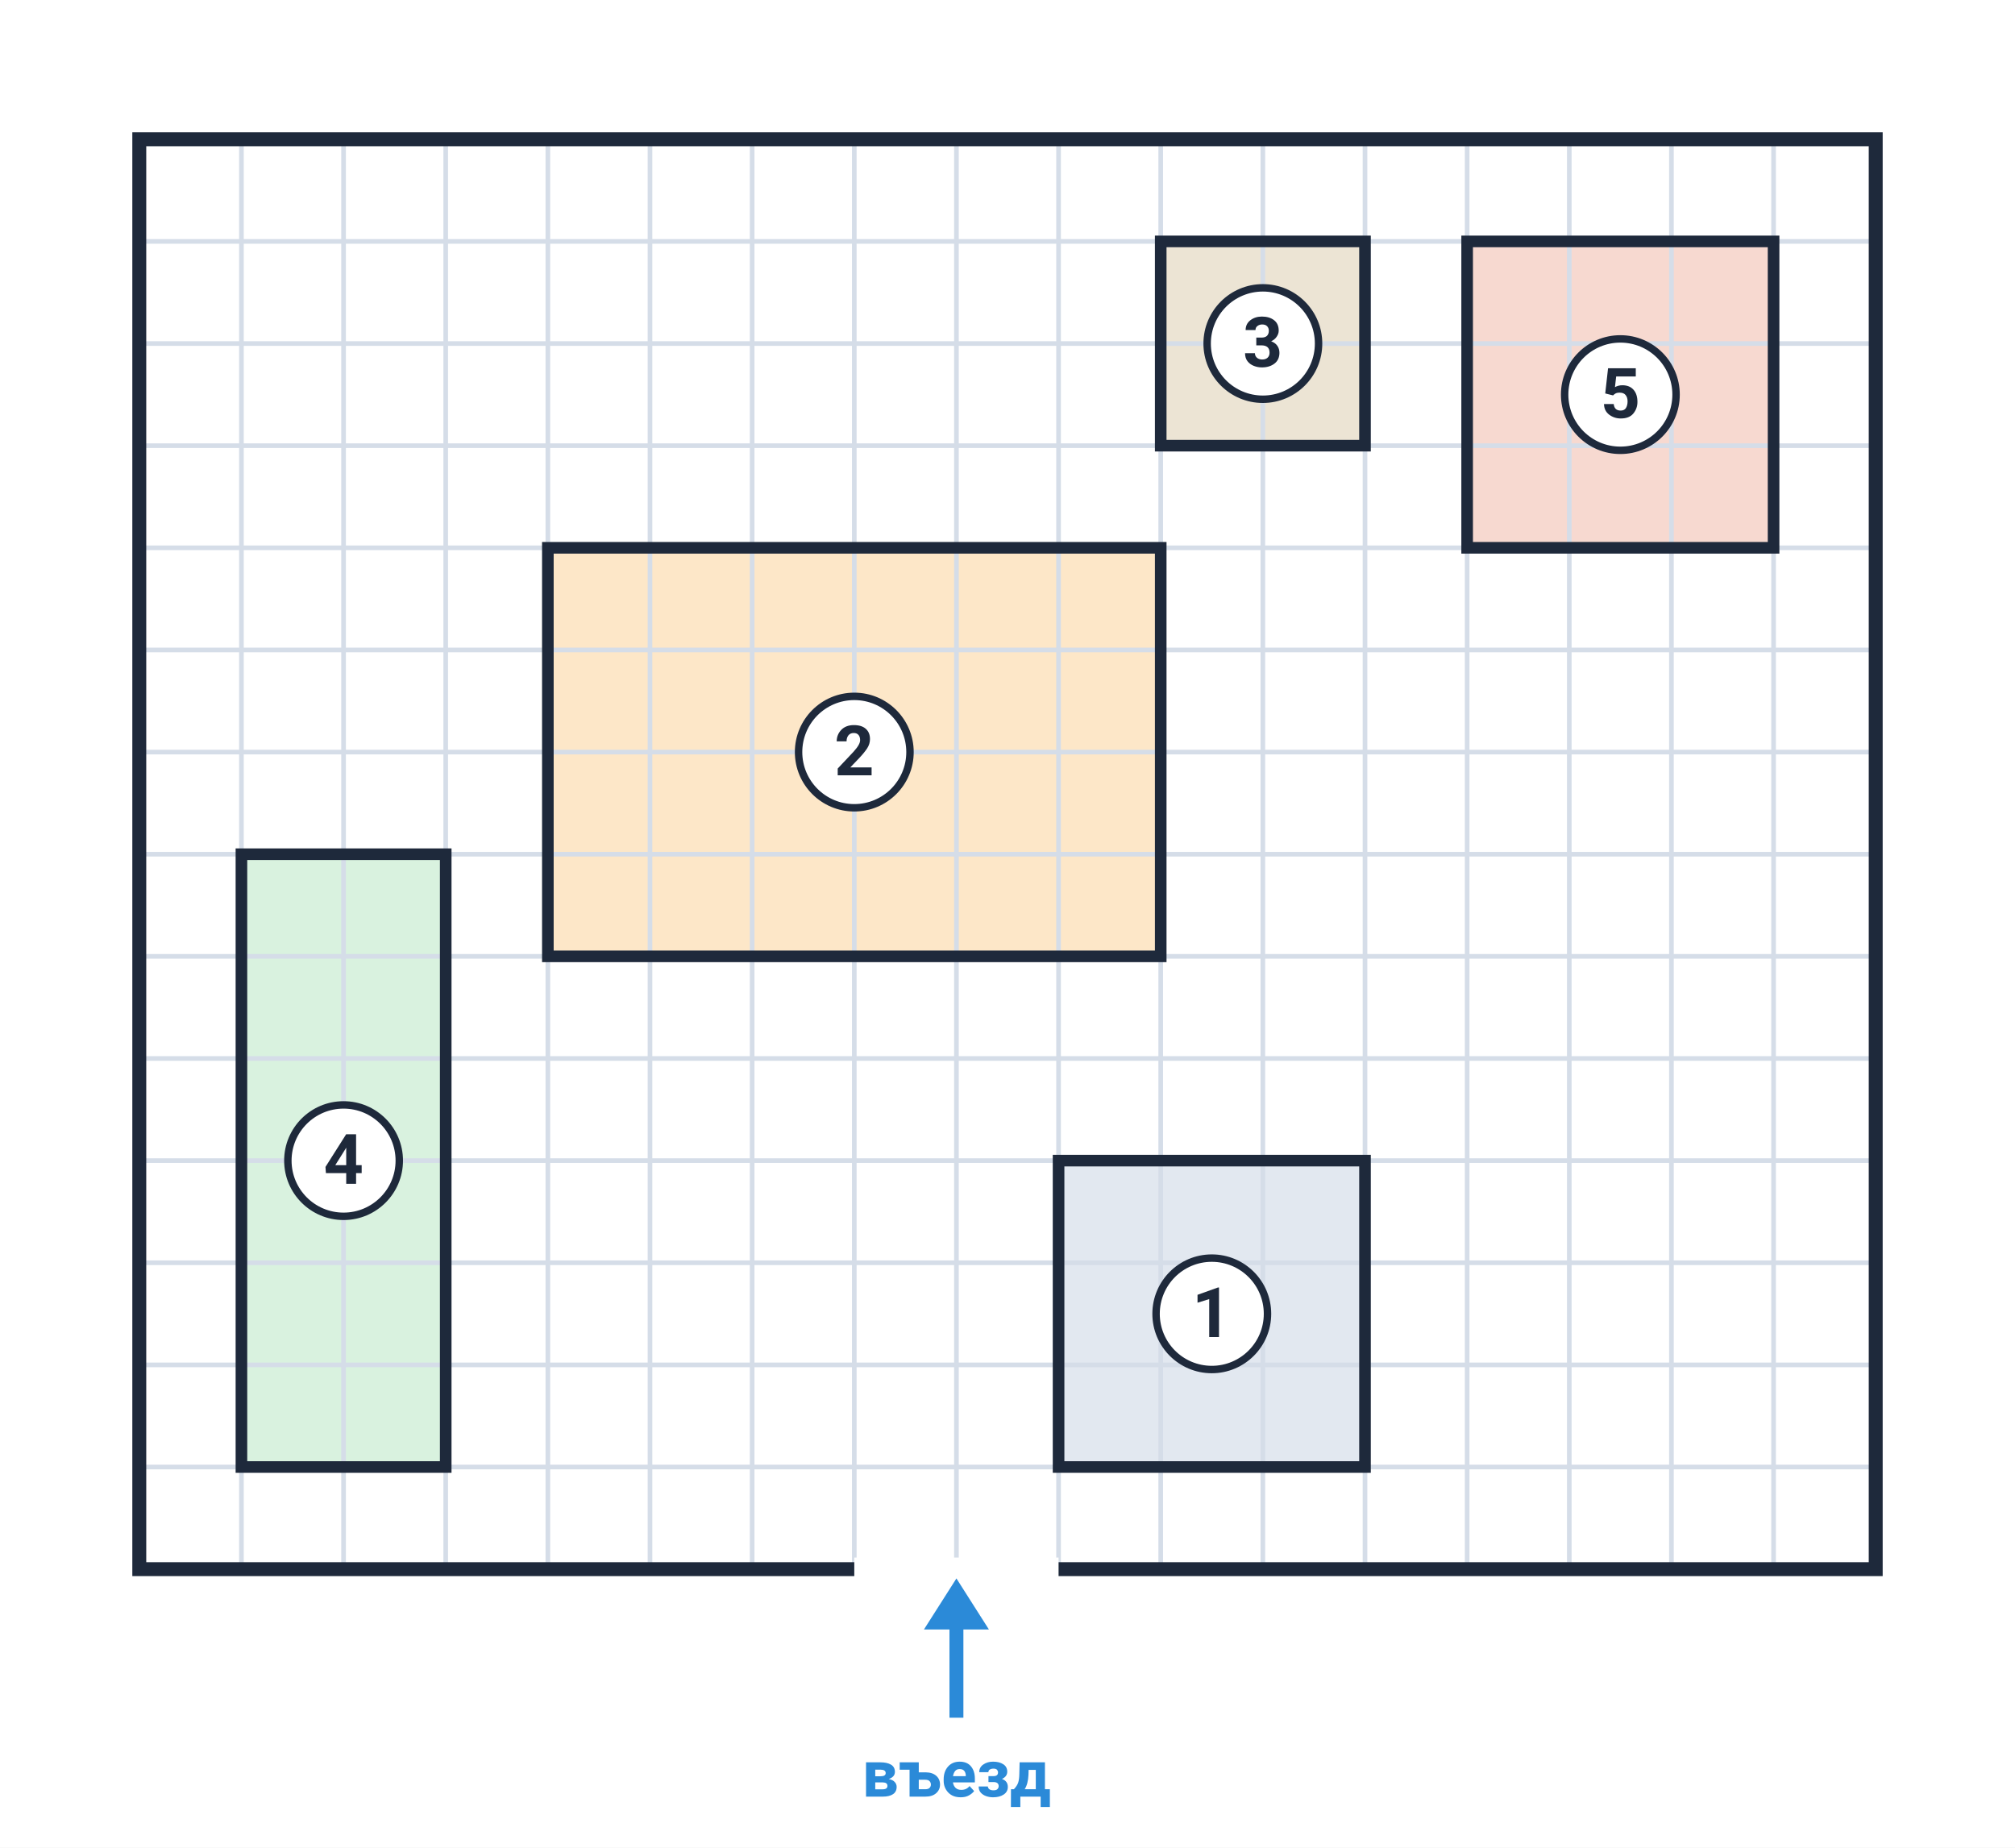
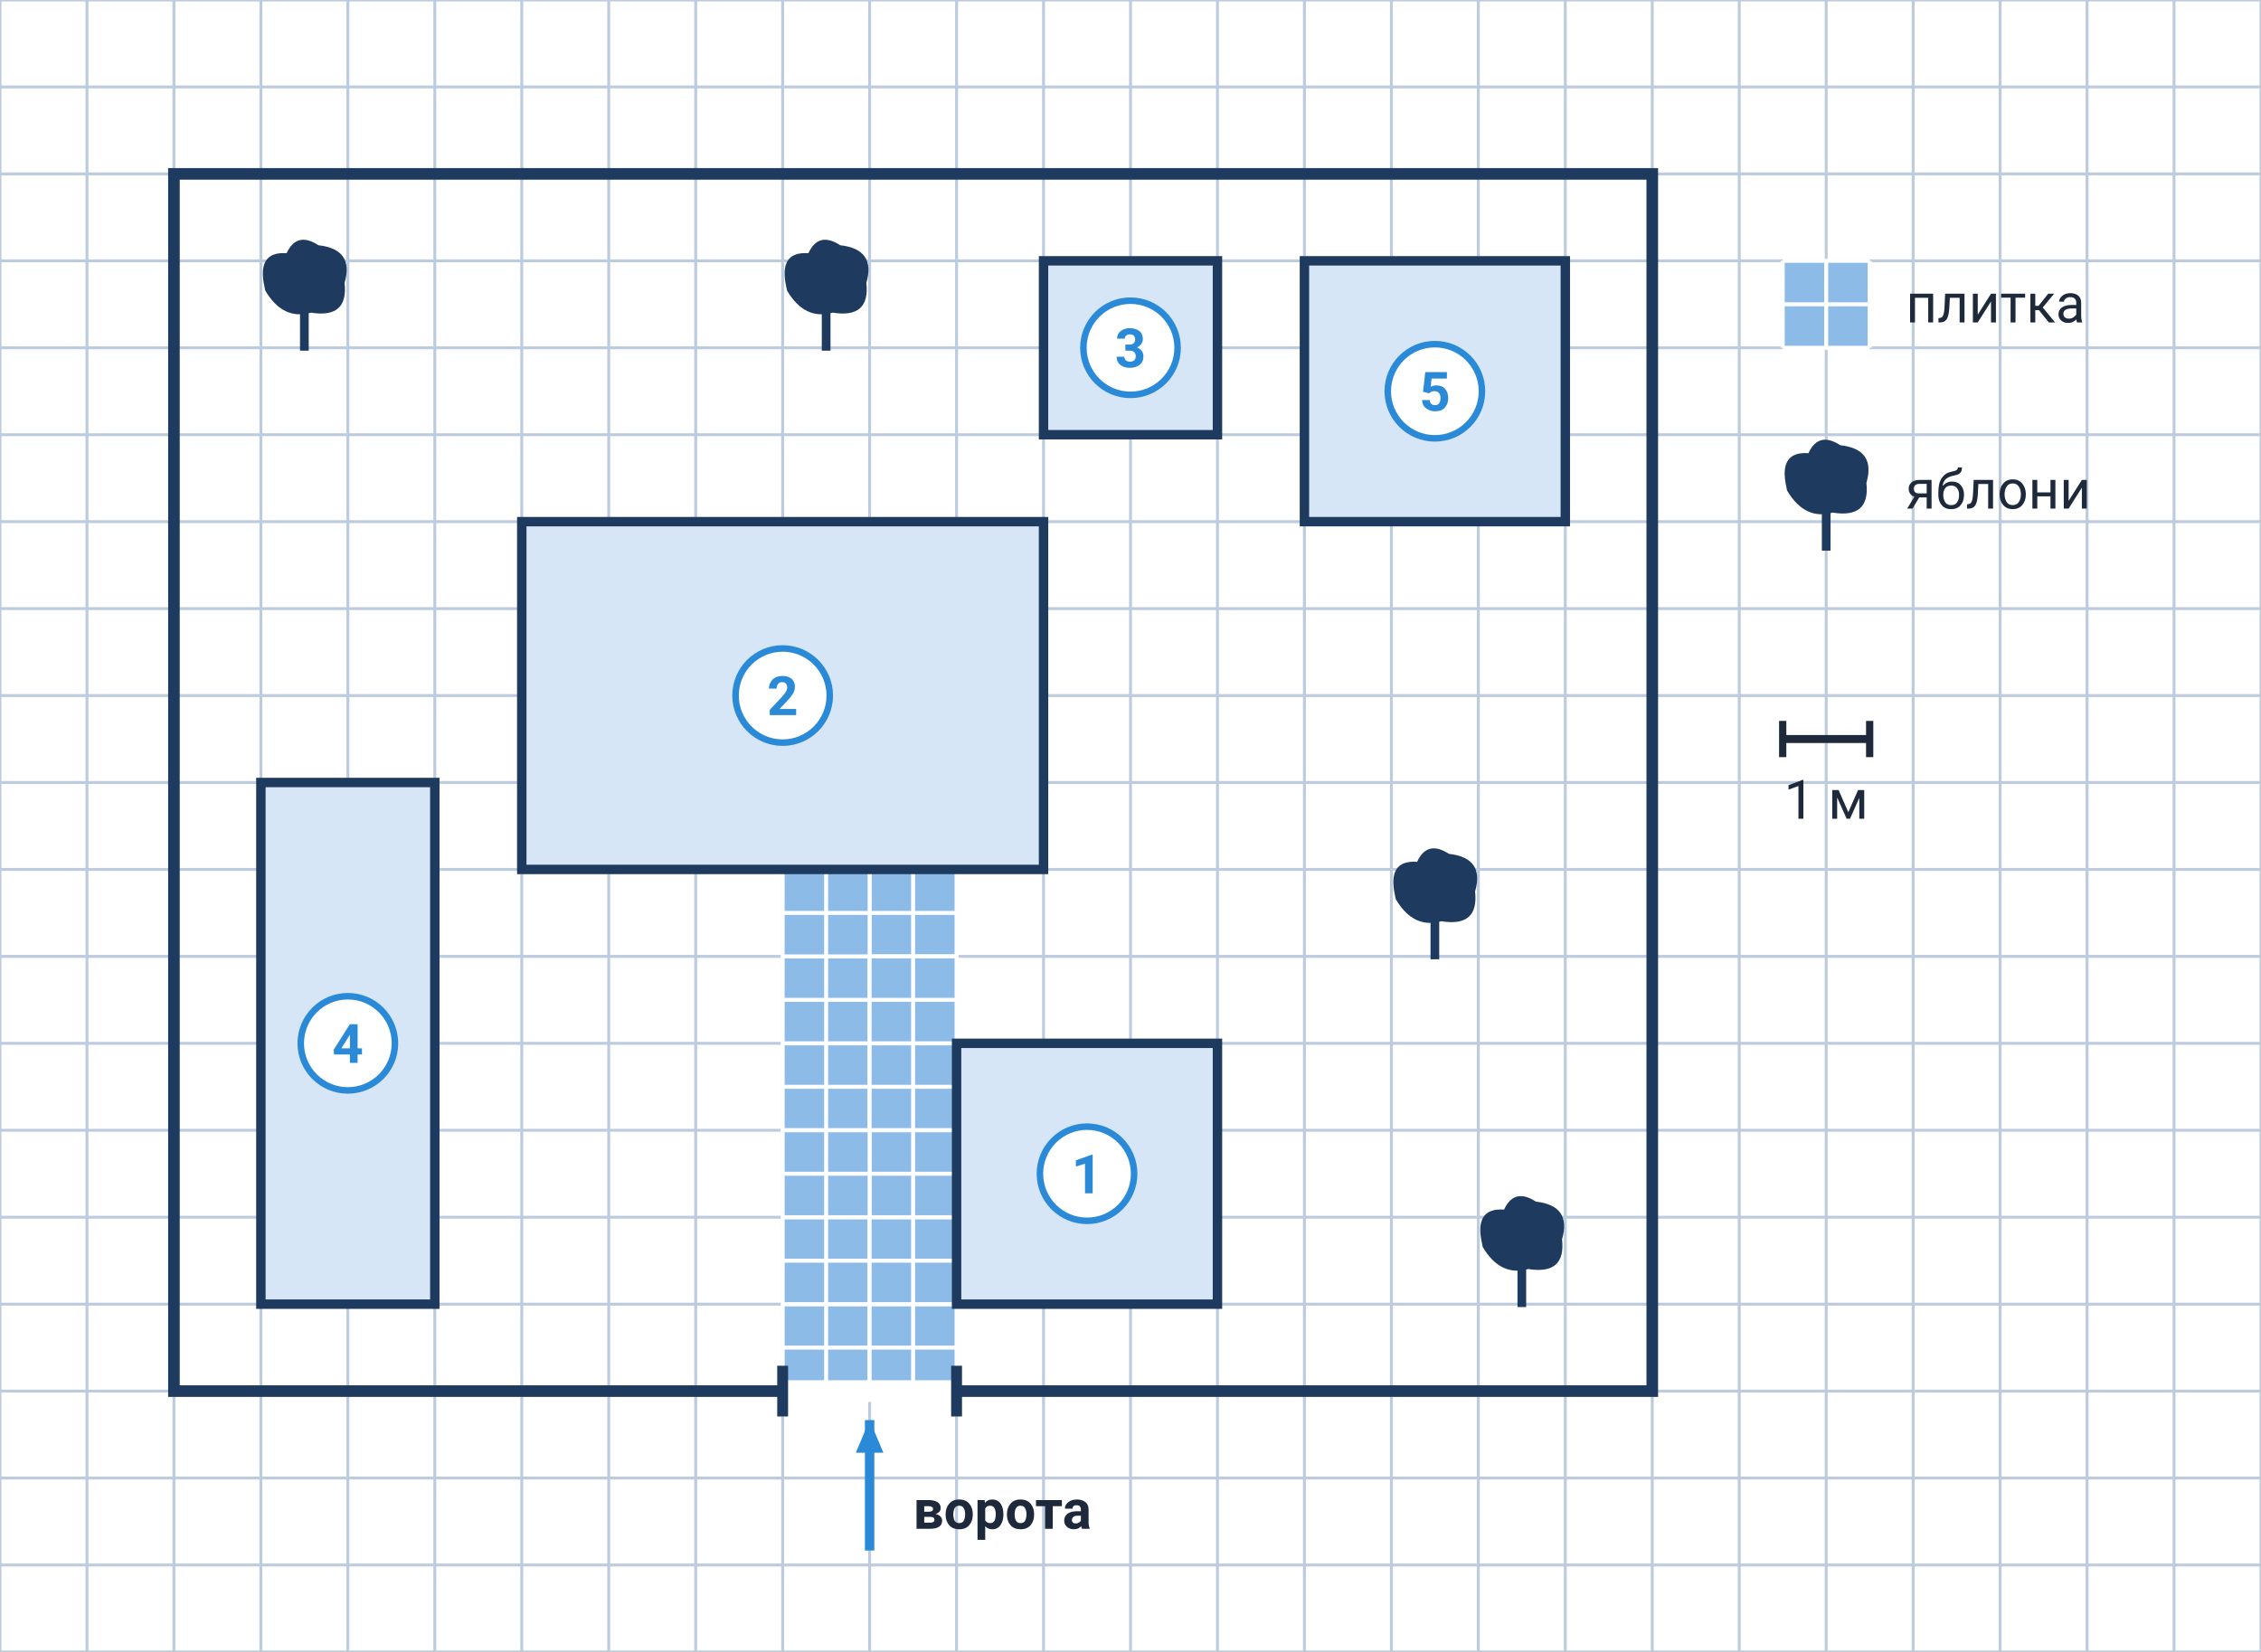
- <svg xmlns="http://www.w3.org/2000/svg" viewBox="0 0 434 398" width="434" height="398">
-   <rect width="434" height="398" fill="white" />
-   <rect x="228" y="250" width="66" height="66" fill="#e2e8f0" />
-   <rect x="118" y="118" width="132" height="88" fill="#fde7c8" />
-   <rect x="316" y="52" width="66" height="66" fill="#f7d9d0" />
-   <rect x="250" y="52" width="44" height="44" fill="#ece4d4" />
-   <rect x="52" y="184" width="44" height="132" fill="#d9f2df" />
-   <line x1="30" y1="30" x2="30" y2="338" stroke="#d5dde8" stroke-width="1" />
-   <line x1="52" y1="30" x2="52" y2="338" stroke="#d5dde8" stroke-width="1" />
-   <line x1="74" y1="30" x2="74" y2="338" stroke="#d5dde8" stroke-width="1" />
-   <line x1="96" y1="30" x2="96" y2="338" stroke="#d5dde8" stroke-width="1" />
-   <line x1="118" y1="30" x2="118" y2="338" stroke="#d5dde8" stroke-width="1" />
-   <line x1="140" y1="30" x2="140" y2="338" stroke="#d5dde8" stroke-width="1" />
-   <line x1="162" y1="30" x2="162" y2="338" stroke="#d5dde8" stroke-width="1" />
-   <line x1="184" y1="30" x2="184" y2="338" stroke="#d5dde8" stroke-width="1" />
-   <line x1="206" y1="30" x2="206" y2="338" stroke="#d5dde8" stroke-width="1" />
-   <line x1="228" y1="30" x2="228" y2="338" stroke="#d5dde8" stroke-width="1" />
-   <line x1="250" y1="30" x2="250" y2="338" stroke="#d5dde8" stroke-width="1" />
-   <line x1="272" y1="30" x2="272" y2="338" stroke="#d5dde8" stroke-width="1" />
-   <line x1="294" y1="30" x2="294" y2="338" stroke="#d5dde8" stroke-width="1" />
-   <line x1="316" y1="30" x2="316" y2="338" stroke="#d5dde8" stroke-width="1" />
-   <line x1="338" y1="30" x2="338" y2="338" stroke="#d5dde8" stroke-width="1" />
-   <line x1="360" y1="30" x2="360" y2="338" stroke="#d5dde8" stroke-width="1" />
-   <line x1="382" y1="30" x2="382" y2="338" stroke="#d5dde8" stroke-width="1" />
-   <line x1="404" y1="30" x2="404" y2="338" stroke="#d5dde8" stroke-width="1" />
-   <line x1="30" y1="30" x2="404" y2="30" stroke="#d5dde8" stroke-width="1" />
-   <line x1="30" y1="52" x2="404" y2="52" stroke="#d5dde8" stroke-width="1" />
-   <line x1="30" y1="74" x2="404" y2="74" stroke="#d5dde8" stroke-width="1" />
-   <line x1="30" y1="96" x2="404" y2="96" stroke="#d5dde8" stroke-width="1" />
-   <line x1="30" y1="118" x2="404" y2="118" stroke="#d5dde8" stroke-width="1" />
-   <line x1="30" y1="140" x2="404" y2="140" stroke="#d5dde8" stroke-width="1" />
-   <line x1="30" y1="162" x2="404" y2="162" stroke="#d5dde8" stroke-width="1" />
-   <line x1="30" y1="184" x2="404" y2="184" stroke="#d5dde8" stroke-width="1" />
-   <line x1="30" y1="206" x2="404" y2="206" stroke="#d5dde8" stroke-width="1" />
-   <line x1="30" y1="228" x2="404" y2="228" stroke="#d5dde8" stroke-width="1" />
-   <line x1="30" y1="250" x2="404" y2="250" stroke="#d5dde8" stroke-width="1" />
-   <line x1="30" y1="272" x2="404" y2="272" stroke="#d5dde8" stroke-width="1" />
-   <line x1="30" y1="294" x2="404" y2="294" stroke="#d5dde8" stroke-width="1" />
-   <line x1="30" y1="316" x2="404" y2="316" stroke="#d5dde8" stroke-width="1" />
-   <line x1="30" y1="338" x2="404" y2="338" stroke="#d5dde8" stroke-width="1" />
-   <rect x="30.0" y="30.0" width="374.0" height="308.0" fill="none" stroke="#1e293b" stroke-width="3" />
-   <line x1="184" y1="338" x2="228" y2="338" stroke="white" stroke-width="5" />
-   <rect x="228.0" y="250.0" width="66.0" height="66.0" fill="none" stroke="#1e293b" stroke-width="2.5" />
-   <rect x="118.0" y="118.0" width="132.0" height="88.0" fill="none" stroke="#1e293b" stroke-width="2.5" />
-   <rect x="316.0" y="52.0" width="66.0" height="66.0" fill="none" stroke="#1e293b" stroke-width="2.5" />
-   <rect x="250.0" y="52.0" width="44.0" height="44.0" fill="none" stroke="#1e293b" stroke-width="2.5" />
-   <rect x="52.0" y="184.0" width="44.0" height="132.0" fill="none" stroke="#1e293b" stroke-width="2.5" />
-   <circle cx="261.0" cy="283.0" r="12" fill="white" stroke="#1e293b" stroke-width="1.6" />
-   <text x="261.0" y="288.0" font-size="15" text-anchor="middle" fill="#1e293b" font-weight="bold" font-family="-apple-system,Segoe UI,Roboto,Arial,sans-serif">1</text>
-   <circle cx="184.0" cy="162.0" r="12" fill="white" stroke="#1e293b" stroke-width="1.6" />
-   <text x="184.0" y="167.0" font-size="15" text-anchor="middle" fill="#1e293b" font-weight="bold" font-family="-apple-system,Segoe UI,Roboto,Arial,sans-serif">2</text>
-   <circle cx="349.0" cy="85.0" r="12" fill="white" stroke="#1e293b" stroke-width="1.6" />
-   <text x="349.0" y="90.0" font-size="15" text-anchor="middle" fill="#1e293b" font-weight="bold" font-family="-apple-system,Segoe UI,Roboto,Arial,sans-serif">5</text>
-   <circle cx="272.0" cy="74.0" r="12" fill="white" stroke="#1e293b" stroke-width="1.6" />
-   <text x="272.0" y="79.0" font-size="15" text-anchor="middle" fill="#1e293b" font-weight="bold" font-family="-apple-system,Segoe UI,Roboto,Arial,sans-serif">3</text>
-   <circle cx="74.0" cy="250.0" r="12" fill="white" stroke="#1e293b" stroke-width="1.6" />
-   <text x="74.0" y="255.0" font-size="15" text-anchor="middle" fill="#1e293b" font-weight="bold" font-family="-apple-system,Segoe UI,Roboto,Arial,sans-serif">4</text>
-   <line x1="206" y1="370" x2="206" y2="349" stroke="#2b8ad8" stroke-width="3" />
-   <polygon points="206,340 199,351 213,351" fill="#2b8ad8" />
-   <text x="206.0" y="387.0" font-size="14" text-anchor="middle" fill="#2b8ad8" font-weight="bold" font-family="-apple-system,Segoe UI,Roboto,Arial,sans-serif">въезд</text>
+ <svg xmlns="http://www.w3.org/2000/svg" viewBox="0 0 624 456" width="624" height="456">
+   <rect width="624" height="456" fill="white" />
+   <rect width="624" height="456" fill="white" />
+   <line x1="0.0" y1="0.0" x2="0.0" y2="456.0" stroke="#bccbde" stroke-width="0.8" stroke-linecap="butt" />
+   <line x1="24.0" y1="0.0" x2="24.0" y2="456.0" stroke="#bccbde" stroke-width="0.8" stroke-linecap="butt" />
+   <line x1="48.0" y1="0.0" x2="48.0" y2="456.0" stroke="#bccbde" stroke-width="0.8" stroke-linecap="butt" />
+   <line x1="72.0" y1="0.0" x2="72.0" y2="456.0" stroke="#bccbde" stroke-width="0.8" stroke-linecap="butt" />
+   <line x1="96.0" y1="0.0" x2="96.0" y2="456.0" stroke="#bccbde" stroke-width="0.8" stroke-linecap="butt" />
+   <line x1="120.0" y1="0.0" x2="120.0" y2="456.0" stroke="#bccbde" stroke-width="0.8" stroke-linecap="butt" />
+   <line x1="144.0" y1="0.0" x2="144.0" y2="456.0" stroke="#bccbde" stroke-width="0.8" stroke-linecap="butt" />
+   <line x1="168.0" y1="0.0" x2="168.0" y2="456.0" stroke="#bccbde" stroke-width="0.8" stroke-linecap="butt" />
+   <line x1="192.0" y1="0.0" x2="192.0" y2="456.0" stroke="#bccbde" stroke-width="0.8" stroke-linecap="butt" />
+   <line x1="216.0" y1="0.0" x2="216.0" y2="456.0" stroke="#bccbde" stroke-width="0.8" stroke-linecap="butt" />
+   <line x1="240.0" y1="0.0" x2="240.0" y2="456.0" stroke="#bccbde" stroke-width="0.8" stroke-linecap="butt" />
+   <line x1="264.0" y1="0.0" x2="264.0" y2="456.0" stroke="#bccbde" stroke-width="0.8" stroke-linecap="butt" />
+   <line x1="288.0" y1="0.0" x2="288.0" y2="456.0" stroke="#bccbde" stroke-width="0.8" stroke-linecap="butt" />
+   <line x1="312.0" y1="0.0" x2="312.0" y2="456.0" stroke="#bccbde" stroke-width="0.8" stroke-linecap="butt" />
+   <line x1="336.0" y1="0.0" x2="336.0" y2="456.0" stroke="#bccbde" stroke-width="0.8" stroke-linecap="butt" />
+   <line x1="360.0" y1="0.0" x2="360.0" y2="456.0" stroke="#bccbde" stroke-width="0.8" stroke-linecap="butt" />
+   <line x1="384.0" y1="0.0" x2="384.0" y2="456.0" stroke="#bccbde" stroke-width="0.8" stroke-linecap="butt" />
+   <line x1="408.0" y1="0.0" x2="408.0" y2="456.0" stroke="#bccbde" stroke-width="0.8" stroke-linecap="butt" />
+   <line x1="432.0" y1="0.0" x2="432.0" y2="456.0" stroke="#bccbde" stroke-width="0.8" stroke-linecap="butt" />
+   <line x1="456.0" y1="0.0" x2="456.0" y2="456.0" stroke="#bccbde" stroke-width="0.8" stroke-linecap="butt" />
+   <line x1="480.0" y1="0.0" x2="480.0" y2="456.0" stroke="#bccbde" stroke-width="0.8" stroke-linecap="butt" />
+   <line x1="504.0" y1="0.0" x2="504.0" y2="456.0" stroke="#bccbde" stroke-width="0.8" stroke-linecap="butt" />
+   <line x1="528.0" y1="0.0" x2="528.0" y2="456.0" stroke="#bccbde" stroke-width="0.8" stroke-linecap="butt" />
+   <line x1="552.0" y1="0.0" x2="552.0" y2="456.0" stroke="#bccbde" stroke-width="0.8" stroke-linecap="butt" />
+   <line x1="576.0" y1="0.0" x2="576.0" y2="456.0" stroke="#bccbde" stroke-width="0.8" stroke-linecap="butt" />
+   <line x1="600.0" y1="0.0" x2="600.0" y2="456.0" stroke="#bccbde" stroke-width="0.8" stroke-linecap="butt" />
+   <line x1="624.0" y1="0.0" x2="624.0" y2="456.0" stroke="#bccbde" stroke-width="0.8" stroke-linecap="butt" />
+   <line x1="0.0" y1="0.0" x2="624.0" y2="0.0" stroke="#bccbde" stroke-width="0.8" stroke-linecap="butt" />
+   <line x1="0.0" y1="24.0" x2="624.0" y2="24.0" stroke="#bccbde" stroke-width="0.8" stroke-linecap="butt" />
+   <line x1="0.0" y1="48.0" x2="624.0" y2="48.0" stroke="#bccbde" stroke-width="0.8" stroke-linecap="butt" />
+   <line x1="0.0" y1="72.0" x2="624.0" y2="72.0" stroke="#bccbde" stroke-width="0.8" stroke-linecap="butt" />
+   <line x1="0.0" y1="96.0" x2="624.0" y2="96.0" stroke="#bccbde" stroke-width="0.8" stroke-linecap="butt" />
+   <line x1="0.0" y1="120.0" x2="624.0" y2="120.0" stroke="#bccbde" stroke-width="0.8" stroke-linecap="butt" />
+   <line x1="0.0" y1="144.0" x2="624.0" y2="144.0" stroke="#bccbde" stroke-width="0.8" stroke-linecap="butt" />
+   <line x1="0.0" y1="168.0" x2="624.0" y2="168.0" stroke="#bccbde" stroke-width="0.8" stroke-linecap="butt" />
+   <line x1="0.0" y1="192.0" x2="624.0" y2="192.0" stroke="#bccbde" stroke-width="0.8" stroke-linecap="butt" />
+   <line x1="0.0" y1="216.0" x2="624.0" y2="216.0" stroke="#bccbde" stroke-width="0.8" stroke-linecap="butt" />
+   <line x1="0.0" y1="240.0" x2="624.0" y2="240.0" stroke="#bccbde" stroke-width="0.8" stroke-linecap="butt" />
+   <line x1="0.0" y1="264.0" x2="624.0" y2="264.0" stroke="#bccbde" stroke-width="0.8" stroke-linecap="butt" />
+   <line x1="0.0" y1="288.0" x2="624.0" y2="288.0" stroke="#bccbde" stroke-width="0.8" stroke-linecap="butt" />
+   <line x1="0.0" y1="312.0" x2="624.0" y2="312.0" stroke="#bccbde" stroke-width="0.8" stroke-linecap="butt" />
+   <line x1="0.0" y1="336.0" x2="624.0" y2="336.0" stroke="#bccbde" stroke-width="0.8" stroke-linecap="butt" />
+   <line x1="0.0" y1="360.0" x2="624.0" y2="360.0" stroke="#bccbde" stroke-width="0.8" stroke-linecap="butt" />
+   <line x1="0.0" y1="384.0" x2="624.0" y2="384.0" stroke="#bccbde" stroke-width="0.8" stroke-linecap="butt" />
+   <line x1="0.0" y1="408.0" x2="624.0" y2="408.0" stroke="#bccbde" stroke-width="0.8" stroke-linecap="butt" />
+   <line x1="0.0" y1="432.0" x2="624.0" y2="432.0" stroke="#bccbde" stroke-width="0.8" stroke-linecap="butt" />
+   <line x1="0.0" y1="456.0" x2="624.0" y2="456.0" stroke="#bccbde" stroke-width="0.8" stroke-linecap="butt" />
+   <rect x="240.0" y="240.0" width="24.0" height="24.0" fill="#8dbbe8" />
+   <line x1="240.0" y1="240.0" x2="240.0" y2="264.0" stroke="white" stroke-width="1.1" stroke-linecap="butt" />
+   <line x1="252.0" y1="240.0" x2="252.0" y2="264.0" stroke="white" stroke-width="1.1" stroke-linecap="butt" />
+   <line x1="264.0" y1="240.0" x2="264.0" y2="264.0" stroke="white" stroke-width="1.1" stroke-linecap="butt" />
+   <line x1="240.0" y1="240.0" x2="264.0" y2="240.0" stroke="white" stroke-width="1.1" stroke-linecap="butt" />
+   <line x1="240.0" y1="252.0" x2="264.0" y2="252.0" stroke="white" stroke-width="1.1" stroke-linecap="butt" />
+   <line x1="240.0" y1="264.0" x2="264.0" y2="264.0" stroke="white" stroke-width="1.1" stroke-linecap="butt" />
+   <rect x="216.0" y="288.0" width="24.0" height="24.0" fill="#8dbbe8" />
+   <line x1="216.0" y1="288.0" x2="216.0" y2="312.0" stroke="white" stroke-width="1.1" stroke-linecap="butt" />
+   <line x1="228.0" y1="288.0" x2="228.0" y2="312.0" stroke="white" stroke-width="1.1" stroke-linecap="butt" />
+   <line x1="240.0" y1="288.0" x2="240.0" y2="312.0" stroke="white" stroke-width="1.1" stroke-linecap="butt" />
+   <line x1="216.0" y1="288.0" x2="240.0" y2="288.0" stroke="white" stroke-width="1.1" stroke-linecap="butt" />
+   <line x1="216.0" y1="300.0" x2="240.0" y2="300.0" stroke="white" stroke-width="1.1" stroke-linecap="butt" />
+   <line x1="216.0" y1="312.0" x2="240.0" y2="312.0" stroke="white" stroke-width="1.1" stroke-linecap="butt" />
+   <rect x="240.0" y="288.0" width="24.0" height="24.0" fill="#8dbbe8" />
+   <line x1="240.0" y1="288.0" x2="240.0" y2="312.0" stroke="white" stroke-width="1.1" stroke-linecap="butt" />
+   <line x1="252.0" y1="288.0" x2="252.0" y2="312.0" stroke="white" stroke-width="1.1" stroke-linecap="butt" />
+   <line x1="264.0" y1="288.0" x2="264.0" y2="312.0" stroke="white" stroke-width="1.1" stroke-linecap="butt" />
+   <line x1="240.0" y1="288.0" x2="264.0" y2="288.0" stroke="white" stroke-width="1.1" stroke-linecap="butt" />
+   <line x1="240.0" y1="300.0" x2="264.0" y2="300.0" stroke="white" stroke-width="1.1" stroke-linecap="butt" />
+   <line x1="240.0" y1="312.0" x2="264.0" y2="312.0" stroke="white" stroke-width="1.1" stroke-linecap="butt" />
+   <rect x="216.0" y="360.0" width="24.0" height="24.0" fill="#8dbbe8" />
+   <line x1="216.0" y1="360.0" x2="216.0" y2="384.0" stroke="white" stroke-width="1.1" stroke-linecap="butt" />
+   <line x1="228.0" y1="360.0" x2="228.0" y2="384.0" stroke="white" stroke-width="1.1" stroke-linecap="butt" />
+   <line x1="240.0" y1="360.0" x2="240.0" y2="384.0" stroke="white" stroke-width="1.1" stroke-linecap="butt" />
+   <line x1="216.0" y1="360.0" x2="240.0" y2="360.0" stroke="white" stroke-width="1.1" stroke-linecap="butt" />
+   <line x1="216.0" y1="372.0" x2="240.0" y2="372.0" stroke="white" stroke-width="1.1" stroke-linecap="butt" />
+   <line x1="216.0" y1="384.0" x2="240.0" y2="384.0" stroke="white" stroke-width="1.1" stroke-linecap="butt" />
+   <rect x="216.0" y="264.0" width="24.0" height="24.0" fill="#8dbbe8" />
+   <line x1="216.0" y1="264.0" x2="216.0" y2="288.0" stroke="white" stroke-width="1.1" stroke-linecap="butt" />
+   <line x1="228.0" y1="264.0" x2="228.0" y2="288.0" stroke="white" stroke-width="1.1" stroke-linecap="butt" />
+   <line x1="240.0" y1="264.0" x2="240.0" y2="288.0" stroke="white" stroke-width="1.1" stroke-linecap="butt" />
+   <line x1="216.0" y1="264.0" x2="240.0" y2="264.0" stroke="white" stroke-width="1.1" stroke-linecap="butt" />
+   <line x1="216.0" y1="276.0" x2="240.0" y2="276.0" stroke="white" stroke-width="1.1" stroke-linecap="butt" />
+   <line x1="216.0" y1="288.0" x2="240.0" y2="288.0" stroke="white" stroke-width="1.1" stroke-linecap="butt" />
+   <rect x="240.0" y="360.0" width="24.0" height="24.0" fill="#8dbbe8" />
+   <line x1="240.0" y1="360.0" x2="240.0" y2="384.0" stroke="white" stroke-width="1.1" stroke-linecap="butt" />
+   <line x1="252.0" y1="360.0" x2="252.0" y2="384.0" stroke="white" stroke-width="1.1" stroke-linecap="butt" />
+   <line x1="264.0" y1="360.0" x2="264.0" y2="384.0" stroke="white" stroke-width="1.1" stroke-linecap="butt" />
+   <line x1="240.0" y1="360.0" x2="264.0" y2="360.0" stroke="white" stroke-width="1.1" stroke-linecap="butt" />
+   <line x1="240.0" y1="372.0" x2="264.0" y2="372.0" stroke="white" stroke-width="1.1" stroke-linecap="butt" />
+   <line x1="240.0" y1="384.0" x2="264.0" y2="384.0" stroke="white" stroke-width="1.1" stroke-linecap="butt" />
+   <rect x="240.0" y="264.0" width="24.0" height="24.0" fill="#8dbbe8" />
+   <line x1="240.0" y1="264.0" x2="240.0" y2="288.0" stroke="white" stroke-width="1.1" stroke-linecap="butt" />
+   <line x1="252.0" y1="264.0" x2="252.0" y2="288.0" stroke="white" stroke-width="1.1" stroke-linecap="butt" />
+   <line x1="264.0" y1="264.0" x2="264.0" y2="288.0" stroke="white" stroke-width="1.1" stroke-linecap="butt" />
+   <line x1="240.0" y1="264.0" x2="264.0" y2="264.0" stroke="white" stroke-width="1.1" stroke-linecap="butt" />
+   <line x1="240.0" y1="276.0" x2="264.0" y2="276.0" stroke="white" stroke-width="1.1" stroke-linecap="butt" />
+   <line x1="240.0" y1="288.0" x2="264.0" y2="288.0" stroke="white" stroke-width="1.1" stroke-linecap="butt" />
+   <rect x="216.0" y="336.0" width="24.0" height="24.0" fill="#8dbbe8" />
+   <line x1="216.0" y1="336.0" x2="216.0" y2="360.0" stroke="white" stroke-width="1.1" stroke-linecap="butt" />
+   <line x1="228.0" y1="336.0" x2="228.0" y2="360.0" stroke="white" stroke-width="1.1" stroke-linecap="butt" />
+   <line x1="240.0" y1="336.0" x2="240.0" y2="360.0" stroke="white" stroke-width="1.1" stroke-linecap="butt" />
+   <line x1="216.0" y1="336.0" x2="240.0" y2="336.0" stroke="white" stroke-width="1.1" stroke-linecap="butt" />
+   <line x1="216.0" y1="348.0" x2="240.0" y2="348.0" stroke="white" stroke-width="1.1" stroke-linecap="butt" />
+   <line x1="216.0" y1="360.0" x2="240.0" y2="360.0" stroke="white" stroke-width="1.1" stroke-linecap="butt" />
+   <rect x="240.0" y="336.0" width="24.0" height="24.0" fill="#8dbbe8" />
+   <line x1="240.0" y1="336.0" x2="240.0" y2="360.0" stroke="white" stroke-width="1.1" stroke-linecap="butt" />
+   <line x1="252.0" y1="336.0" x2="252.0" y2="360.0" stroke="white" stroke-width="1.1" stroke-linecap="butt" />
+   <line x1="264.0" y1="336.0" x2="264.0" y2="360.0" stroke="white" stroke-width="1.1" stroke-linecap="butt" />
+   <line x1="240.0" y1="336.0" x2="264.0" y2="336.0" stroke="white" stroke-width="1.1" stroke-linecap="butt" />
+   <line x1="240.0" y1="348.0" x2="264.0" y2="348.0" stroke="white" stroke-width="1.1" stroke-linecap="butt" />
+   <line x1="240.0" y1="360.0" x2="264.0" y2="360.0" stroke="white" stroke-width="1.1" stroke-linecap="butt" />
+   <rect x="240.0" y="312.0" width="24.0" height="24.0" fill="#8dbbe8" />
+   <line x1="240.0" y1="312.0" x2="240.0" y2="336.0" stroke="white" stroke-width="1.1" stroke-linecap="butt" />
+   <line x1="252.0" y1="312.0" x2="252.0" y2="336.0" stroke="white" stroke-width="1.1" stroke-linecap="butt" />
+   <line x1="264.0" y1="312.0" x2="264.0" y2="336.0" stroke="white" stroke-width="1.1" stroke-linecap="butt" />
+   <line x1="240.0" y1="312.0" x2="264.0" y2="312.0" stroke="white" stroke-width="1.1" stroke-linecap="butt" />
+   <line x1="240.0" y1="324.0" x2="264.0" y2="324.0" stroke="white" stroke-width="1.1" stroke-linecap="butt" />
+   <line x1="240.0" y1="336.0" x2="264.0" y2="336.0" stroke="white" stroke-width="1.1" stroke-linecap="butt" />
+   <rect x="216.0" y="312.0" width="24.0" height="24.0" fill="#8dbbe8" />
+   <line x1="216.0" y1="312.0" x2="216.0" y2="336.0" stroke="white" stroke-width="1.1" stroke-linecap="butt" />
+   <line x1="228.0" y1="312.0" x2="228.0" y2="336.0" stroke="white" stroke-width="1.1" stroke-linecap="butt" />
+   <line x1="240.0" y1="312.0" x2="240.0" y2="336.0" stroke="white" stroke-width="1.1" stroke-linecap="butt" />
+   <line x1="216.0" y1="312.0" x2="240.0" y2="312.0" stroke="white" stroke-width="1.1" stroke-linecap="butt" />
+   <line x1="216.0" y1="324.0" x2="240.0" y2="324.0" stroke="white" stroke-width="1.1" stroke-linecap="butt" />
+   <line x1="216.0" y1="336.0" x2="240.0" y2="336.0" stroke="white" stroke-width="1.1" stroke-linecap="butt" />
+   <rect x="216.0" y="240.0" width="24.0" height="24.0" fill="#8dbbe8" />
+   <line x1="216.0" y1="240.0" x2="216.0" y2="264.0" stroke="white" stroke-width="1.1" stroke-linecap="butt" />
+   <line x1="228.0" y1="240.0" x2="228.0" y2="264.0" stroke="white" stroke-width="1.1" stroke-linecap="butt" />
+   <line x1="240.0" y1="240.0" x2="240.0" y2="264.0" stroke="white" stroke-width="1.1" stroke-linecap="butt" />
+   <line x1="216.0" y1="240.0" x2="240.0" y2="240.0" stroke="white" stroke-width="1.1" stroke-linecap="butt" />
+   <line x1="216.0" y1="252.0" x2="240.0" y2="252.0" stroke="white" stroke-width="1.1" stroke-linecap="butt" />
+   <line x1="216.0" y1="264.0" x2="240.0" y2="264.0" stroke="white" stroke-width="1.1" stroke-linecap="butt" />
+   <rect x="264" y="288" width="72" height="72" fill="#d6e6f7" stroke="#1f3a5f" stroke-width="2.6" />
+   <rect x="144" y="144" width="144" height="96" fill="#d6e6f7" stroke="#1f3a5f" stroke-width="2.6" />
+   <rect x="360" y="72" width="72" height="72" fill="#d6e6f7" stroke="#1f3a5f" stroke-width="2.6" />
+   <rect x="288" y="72" width="48" height="48" fill="#d6e6f7" stroke="#1f3a5f" stroke-width="2.6" />
+   <rect x="72" y="216" width="48" height="144" fill="#d6e6f7" stroke="#1f3a5f" stroke-width="2.6" />
+   <rect x="48" y="48" width="408" height="336" fill="none" stroke="#1f3a5f" stroke-width="3.2" />
+   <line x1="216.0" y1="384.0" x2="264.0" y2="384.0" stroke="white" stroke-width="6" stroke-linecap="butt" />
+   <line x1="216.0" y1="377.0" x2="216.0" y2="391.0" stroke="#1f3a5f" stroke-width="3" stroke-linecap="butt" />
+   <line x1="264.0" y1="377.0" x2="264.0" y2="391.0" stroke="#1f3a5f" stroke-width="3" stroke-linecap="butt" />
+   <line x1="240.0" y1="428.0" x2="240.0" y2="392.0" stroke="#2b8ad8" stroke-width="2.6" stroke-linecap="butt" />
+   <polygon points="240.0,392.0 243.8,401.0 236.2,401.0" fill="#2b8ad8" />
+   <text x="252.0" y="422.0" font-size="15" text-anchor="start" fill="#1e293b" font-weight="bold" font-family="-apple-system,Segoe UI,Roboto,Arial,sans-serif">ворота</text>
+   <line x1="396.0" y1="251.6" x2="396.0" y2="264.8" stroke="#1f3a5f" stroke-width="2.4" stroke-linecap="butt" />
+   <path d="M385.0,247.2 q-2.2,-9.9 6.1,-9.3 q2.8,-6.1 8.8,-2.2 q9.9,1.1 7.2,10.4 q1.1,9.9 -9.3,8.2 q-7.7,2.2 -12.6,-6.1z" fill="#1f3a5f" />
+   <line x1="84.0" y1="83.6" x2="84.0" y2="96.8" stroke="#1f3a5f" stroke-width="2.4" stroke-linecap="butt" />
+   <path d="M73.0,79.2 q-2.2,-9.9 6.1,-9.3 q2.8,-6.1 8.8,-2.2 q9.9,1.1 7.2,10.4 q1.1,9.9 -9.3,8.2 q-7.7,2.2 -12.6,-6.1z" fill="#1f3a5f" />
+   <line x1="420.0" y1="347.6" x2="420.0" y2="360.8" stroke="#1f3a5f" stroke-width="2.4" stroke-linecap="butt" />
+   <path d="M409.0,343.2 q-2.2,-9.9 6.1,-9.3 q2.8,-6.1 8.8,-2.2 q9.9,1.1 7.2,10.4 q1.1,9.9 -9.3,8.2 q-7.7,2.2 -12.6,-6.1z" fill="#1f3a5f" />
+   <line x1="228.0" y1="83.6" x2="228.0" y2="96.8" stroke="#1f3a5f" stroke-width="2.4" stroke-linecap="butt" />
+   <path d="M217.0,79.2 q-2.2,-9.9 6.1,-9.3 q2.8,-6.1 8.8,-2.2 q9.9,1.1 7.2,10.4 q1.1,9.9 -9.3,8.2 q-7.7,2.2 -12.6,-6.1z" fill="#1f3a5f" />
+   <circle cx="300.0" cy="324.0" r="13" fill="white" stroke="#2b8ad8" stroke-width="1.8" />
+   <text x="300.0" y="329.4" font-size="15" text-anchor="middle" fill="#2b8ad8" font-weight="bold" font-family="-apple-system,Segoe UI,Roboto,Arial,sans-serif">1</text>
+   <circle cx="216.0" cy="192.0" r="13" fill="white" stroke="#2b8ad8" stroke-width="1.8" />
+   <text x="216.0" y="197.4" font-size="15" text-anchor="middle" fill="#2b8ad8" font-weight="bold" font-family="-apple-system,Segoe UI,Roboto,Arial,sans-serif">2</text>
+   <circle cx="396.0" cy="108.0" r="13" fill="white" stroke="#2b8ad8" stroke-width="1.8" />
+   <text x="396.0" y="113.4" font-size="15" text-anchor="middle" fill="#2b8ad8" font-weight="bold" font-family="-apple-system,Segoe UI,Roboto,Arial,sans-serif">5</text>
+   <circle cx="312.0" cy="96.0" r="13" fill="white" stroke="#2b8ad8" stroke-width="1.8" />
+   <text x="312.0" y="101.4" font-size="15" text-anchor="middle" fill="#2b8ad8" font-weight="bold" font-family="-apple-system,Segoe UI,Roboto,Arial,sans-serif">3</text>
+   <circle cx="96.0" cy="288.0" r="13" fill="white" stroke="#2b8ad8" stroke-width="1.8" />
+   <text x="96.0" y="293.4" font-size="15" text-anchor="middle" fill="#2b8ad8" font-weight="bold" font-family="-apple-system,Segoe UI,Roboto,Arial,sans-serif">4</text>
+   <rect x="492.0" y="72.0" width="24.0" height="24.0" fill="#8dbbe8" />
+   <line x1="492.0" y1="72.0" x2="492.0" y2="96.0" stroke="white" stroke-width="1.1" stroke-linecap="butt" />
+   <line x1="504.0" y1="72.0" x2="504.0" y2="96.0" stroke="white" stroke-width="1.1" stroke-linecap="butt" />
+   <line x1="516.0" y1="72.0" x2="516.0" y2="96.0" stroke="white" stroke-width="1.1" stroke-linecap="butt" />
+   <line x1="492.0" y1="72.0" x2="516.0" y2="72.0" stroke="white" stroke-width="1.1" stroke-linecap="butt" />
+   <line x1="492.0" y1="84.0" x2="516.0" y2="84.0" stroke="white" stroke-width="1.1" stroke-linecap="butt" />
+   <line x1="492.0" y1="96.0" x2="516.0" y2="96.0" stroke="white" stroke-width="1.1" stroke-linecap="butt" />
+   <text x="526.0" y="89.0" font-size="15" text-anchor="start" fill="#1e293b" font-weight="normal" font-family="-apple-system,Segoe UI,Roboto,Arial,sans-serif">плитка</text>
+   <line x1="504.0" y1="138.8" x2="504.0" y2="152.0" stroke="#1f3a5f" stroke-width="2.4" stroke-linecap="butt" />
+   <path d="M493.0,134.4 q-2.2,-9.9 6.1,-9.3 q2.8,-6.1 8.8,-2.2 q9.9,1.1 7.2,10.4 q1.1,9.9 -9.3,8.2 q-7.7,2.2 -12.6,-6.1z" fill="#1f3a5f" />
+   <text x="526.0" y="140.4" font-size="15" text-anchor="start" fill="#1e293b" font-weight="normal" font-family="-apple-system,Segoe UI,Roboto,Arial,sans-serif">яблони</text>
+   <line x1="492.0" y1="204.0" x2="516.0" y2="204.0" stroke="#1e293b" stroke-width="2.2" stroke-linecap="butt" />
+   <line x1="492.0" y1="199.0" x2="492.0" y2="209.0" stroke="#1e293b" stroke-width="2" stroke-linecap="butt" />
+   <line x1="516.0" y1="199.0" x2="516.0" y2="209.0" stroke="#1e293b" stroke-width="2" stroke-linecap="butt" />
+   <text x="504.0" y="226.0" font-size="15" text-anchor="middle" fill="#1e293b" font-weight="normal" font-family="-apple-system,Segoe UI,Roboto,Arial,sans-serif">1 м</text>
</svg>
